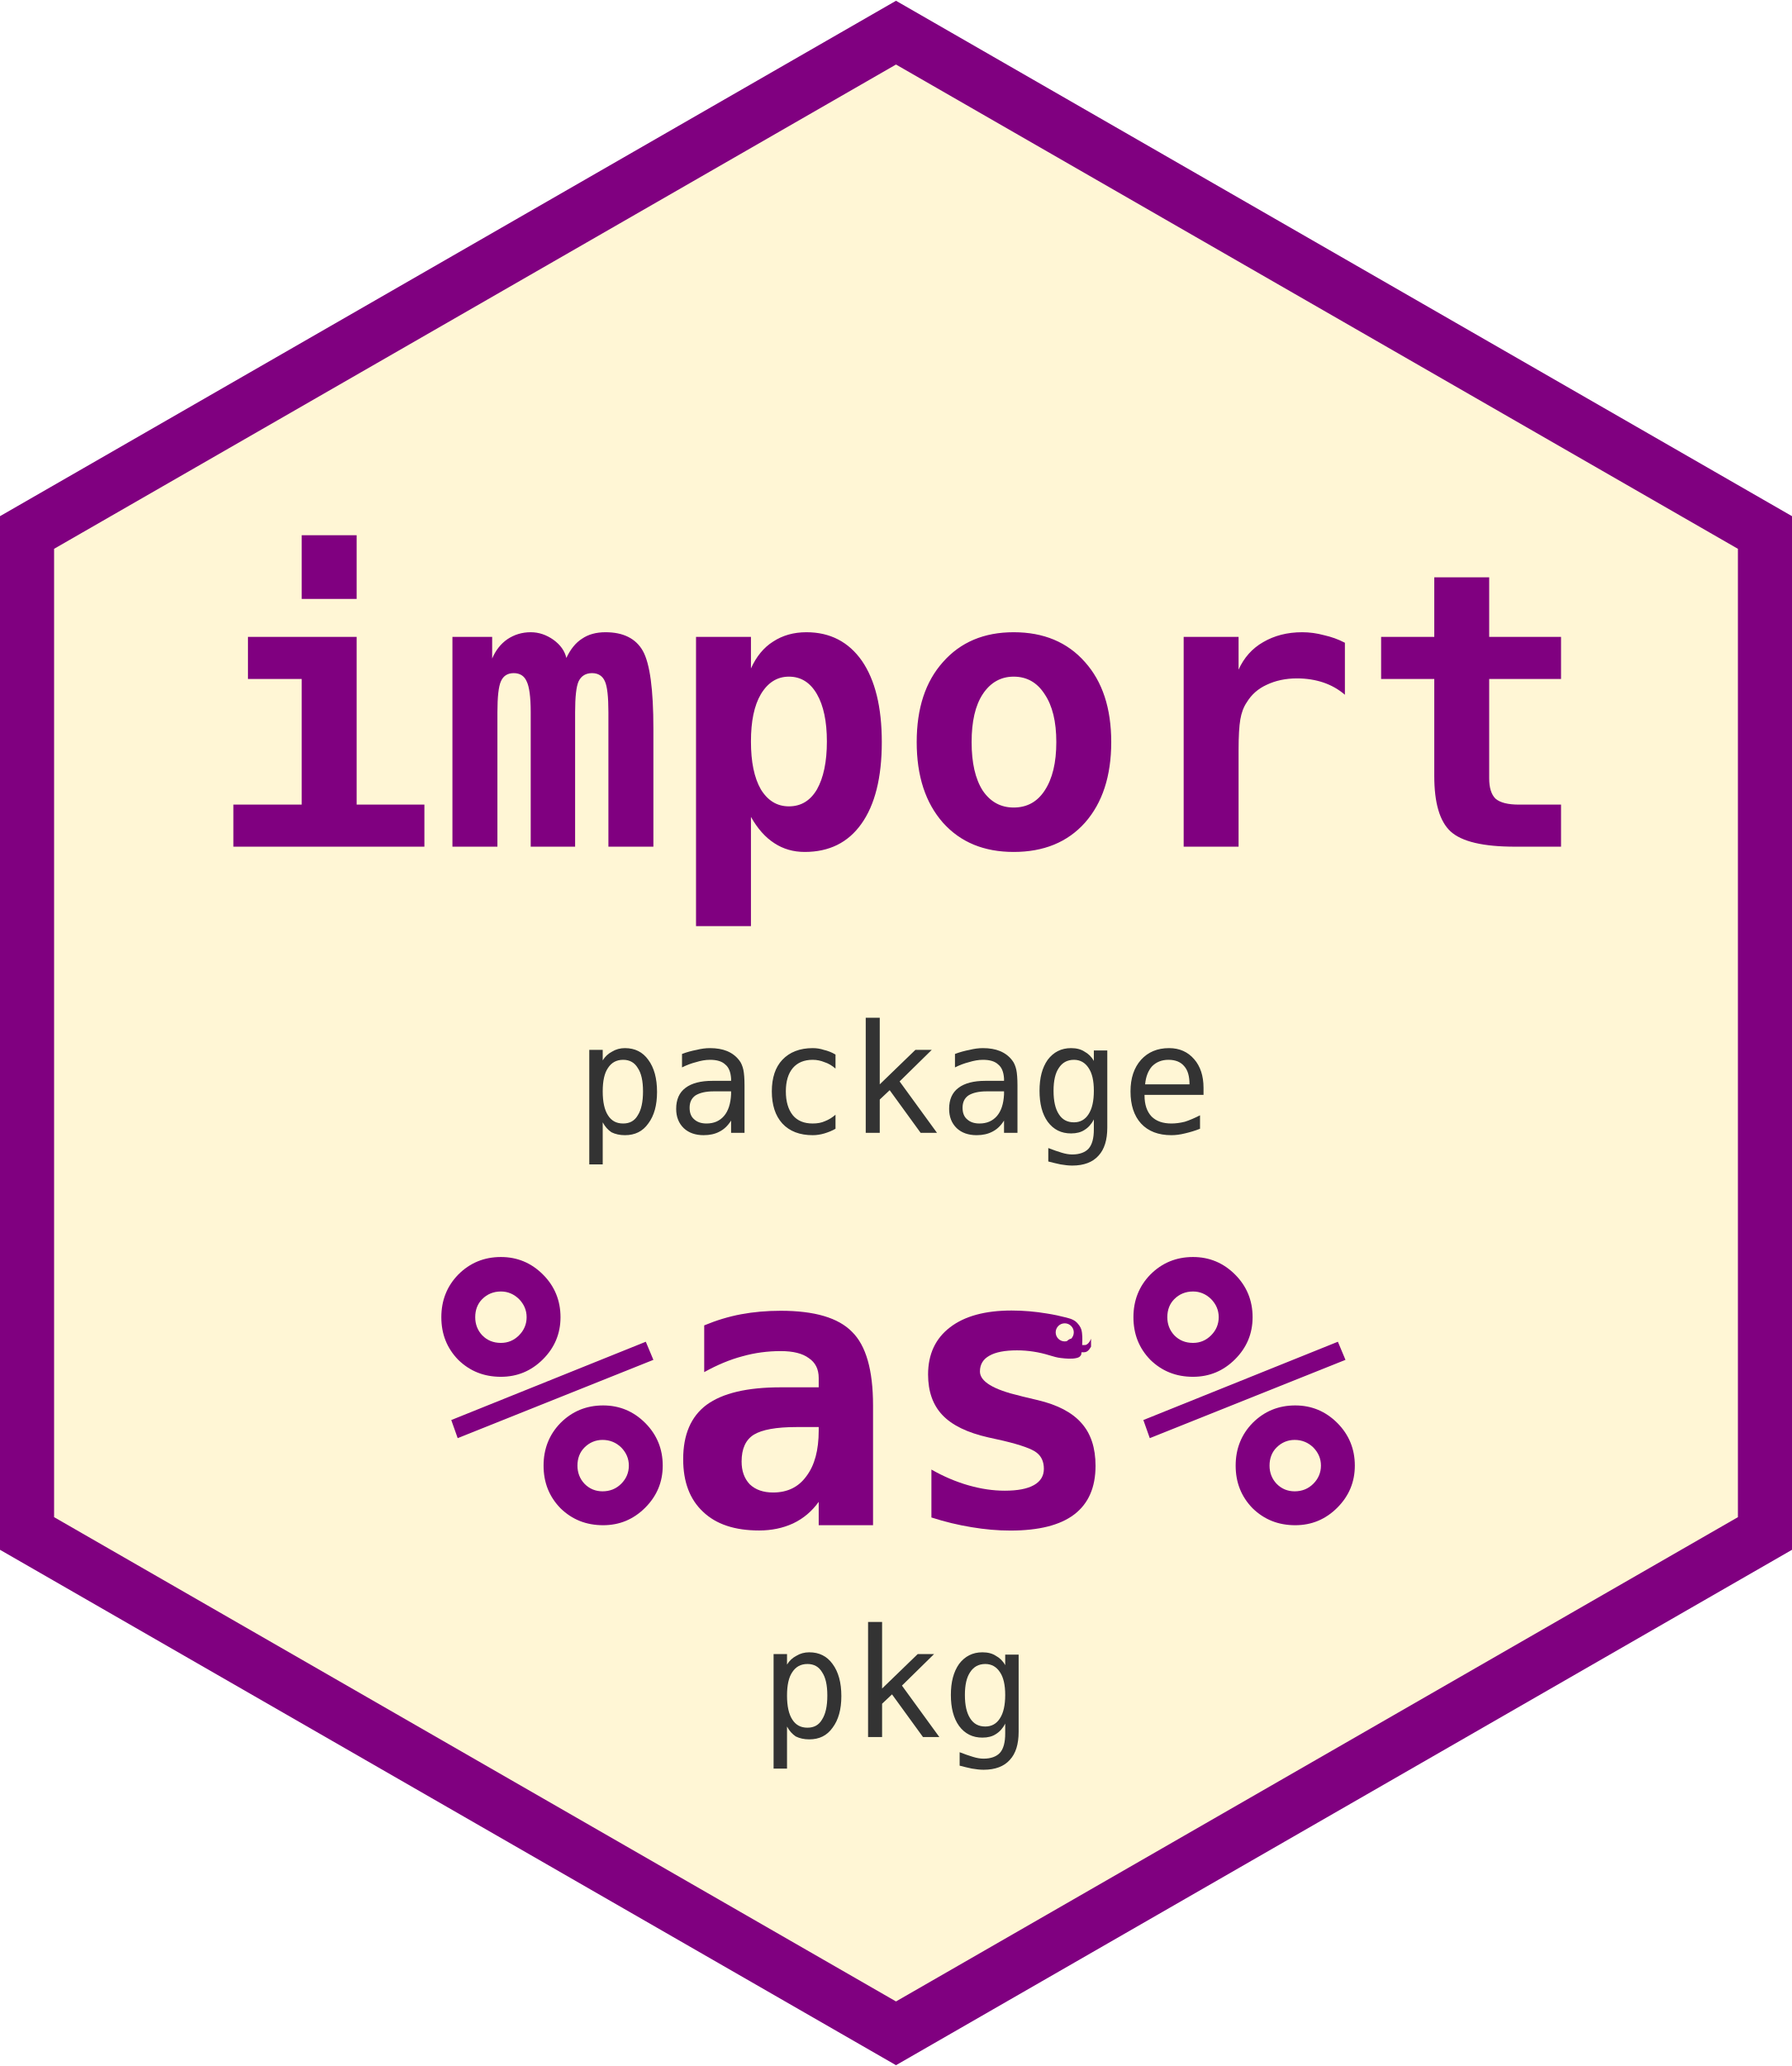
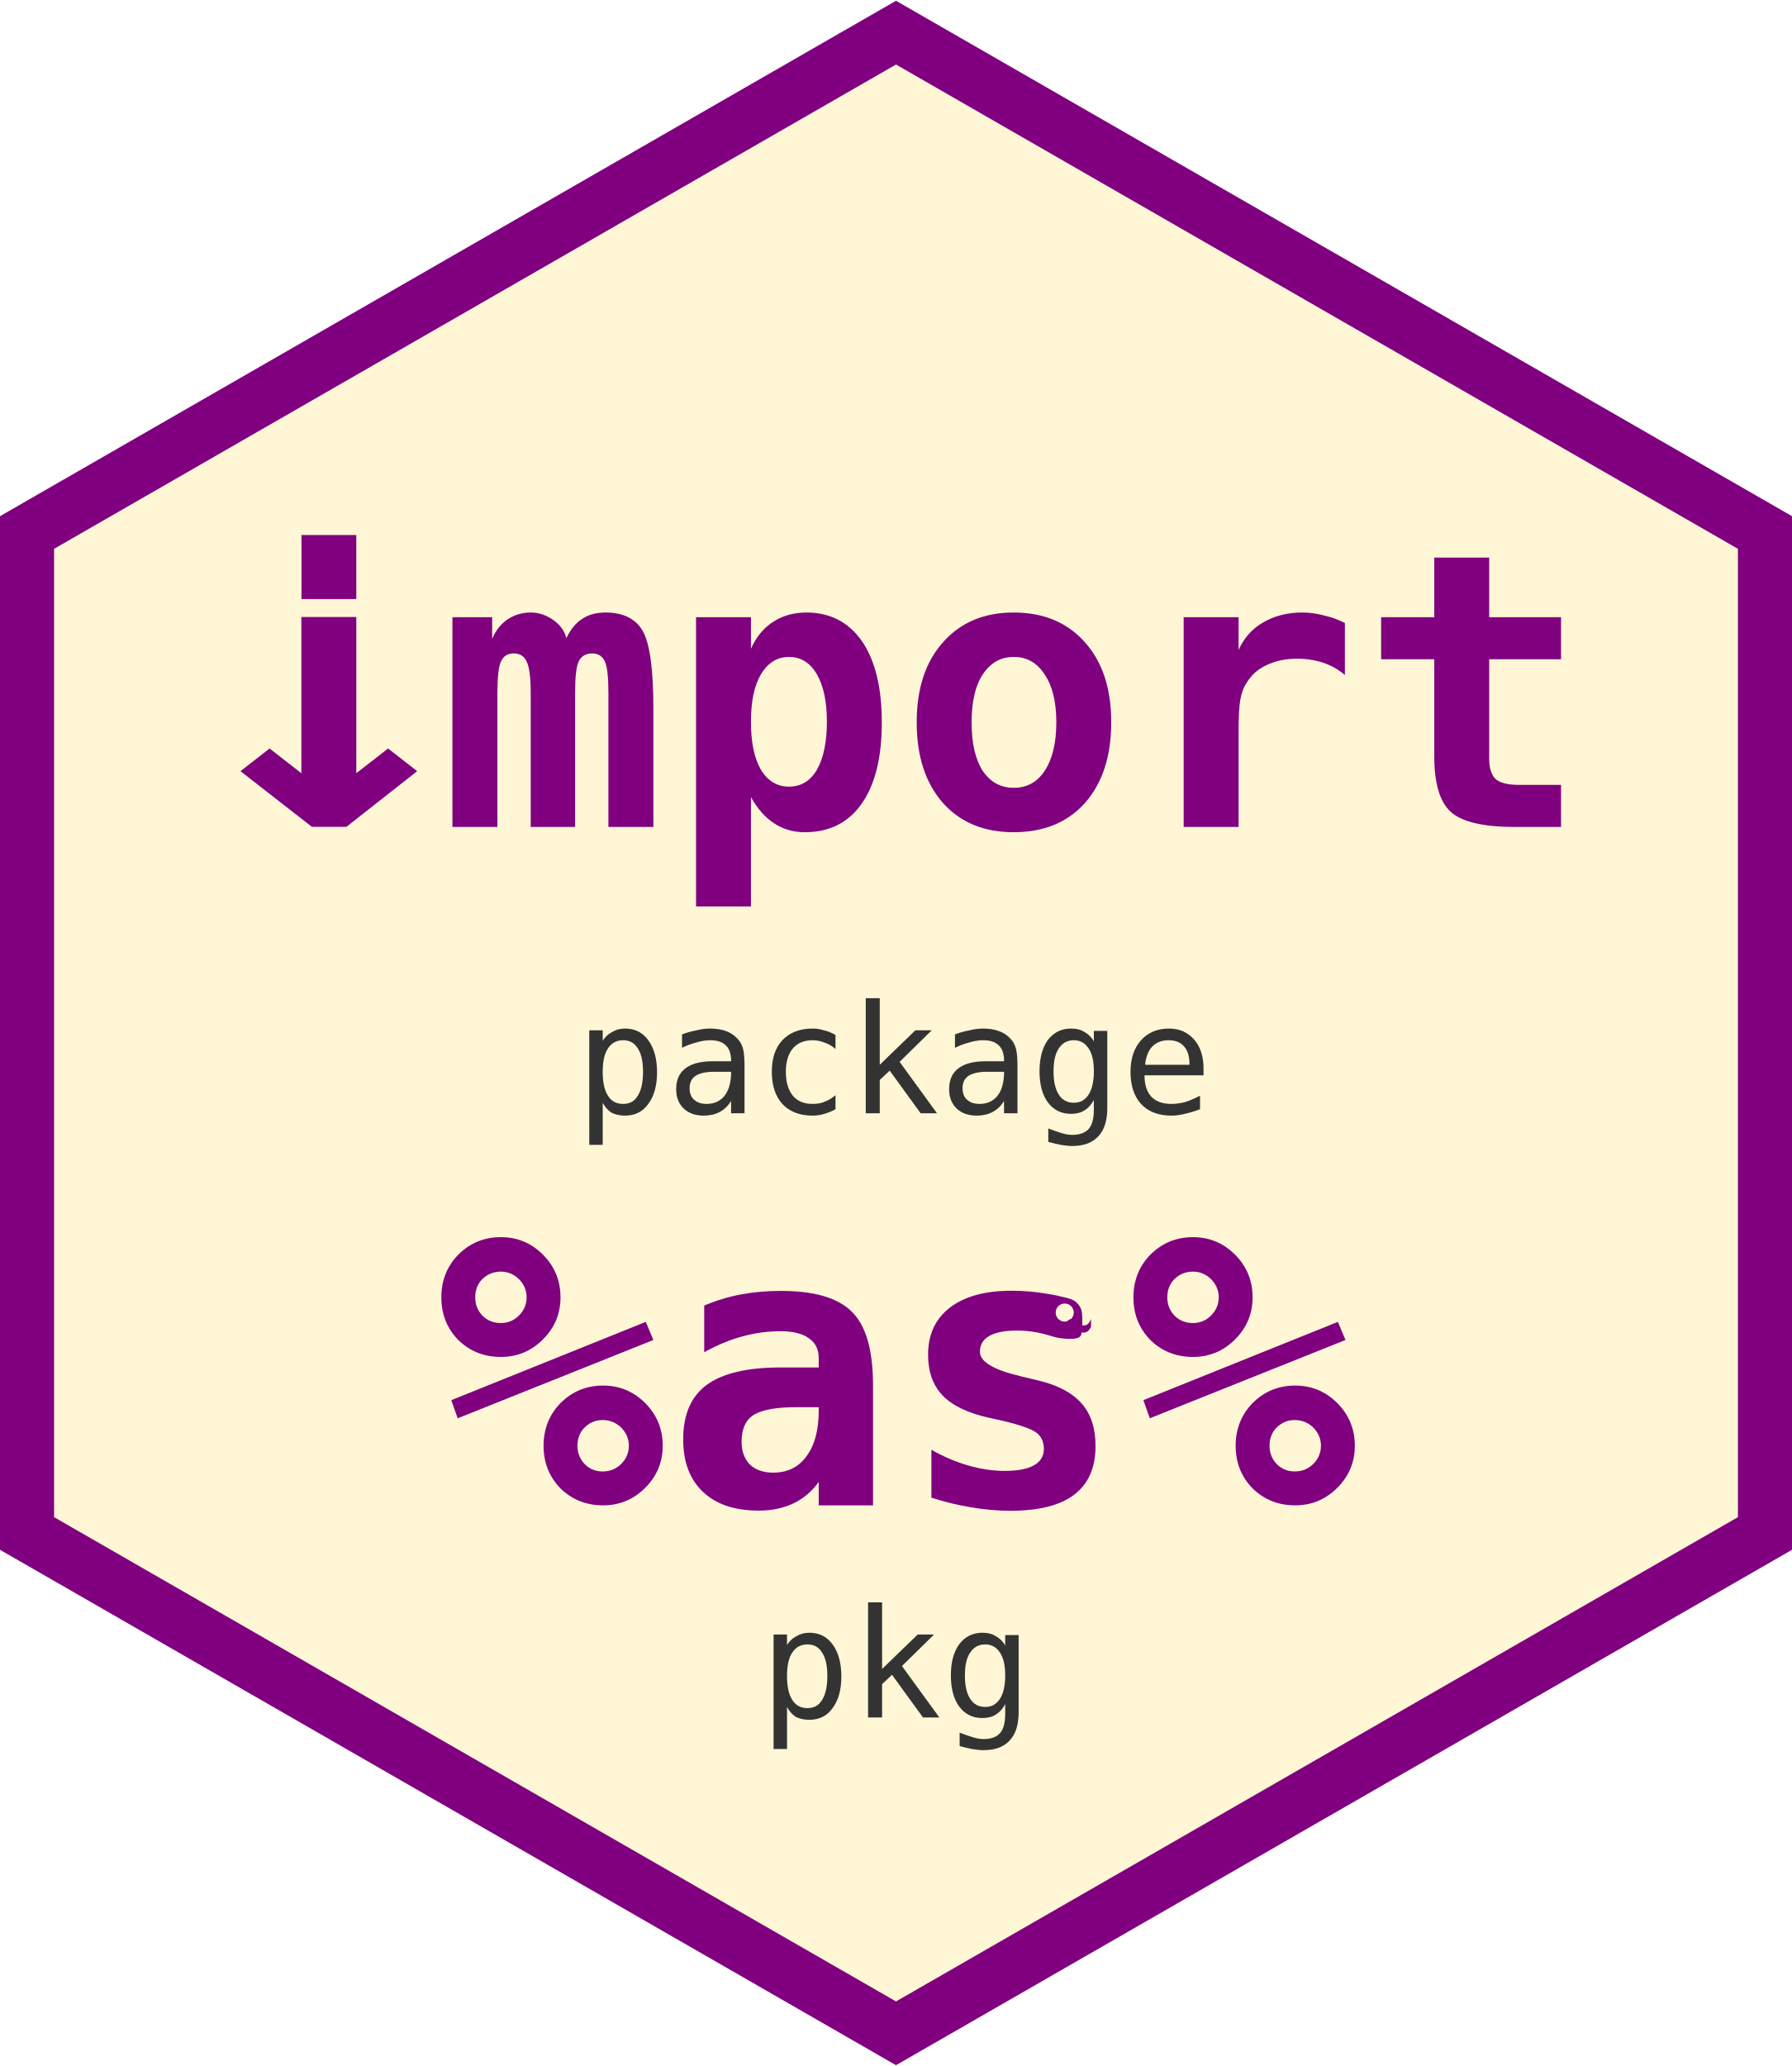
<svg xmlns="http://www.w3.org/2000/svg" width="47.931mm" height="55.246mm" viewBox="0 0 47.931 55.246" version="1.1" id="svg8">
  <defs id="defs2" />
  <g id="layer1" transform="translate(-18.0782,-151.1289)">
    <path style="fill:#fff6d5;stroke:#800080;stroke-width:1.478;stroke-miterlimit:4;stroke-dasharray:none" d="m 65.302,192.126 -23.258,13.375 -23.258,-13.375 v -26.749 l 23.258,-13.375 23.258,13.375 z" id="path4537-4-9-8" />
-     <text xml:space="preserve" style="font-style:normal;font-weight:normal;font-size:10.25px;line-height:1.25;font-family:sans-serif;letter-spacing:0px;word-spacing:0px;fill:#800080;fill-opacity:1;stroke:none;stroke-width:0.641" x="29.709" y="191.912" id="text849">
-       <tspan id="tspan847" x="29.709" y="191.912" style="font-style:normal;font-variant:normal;font-weight:bold;font-stretch:normal;font-family:'DejaVu Sans Mono';-inkscape-font-specification:'DejaVu Sans Mono';fill:#800080;stroke-width:0.641">%a %</tspan>
+     <text xml:space="preserve" style="font-style:normal;font-weight:normal;font-size:10.25px;line-height:1.25;font-family:sans-serif;letter-spacing:0px;word-spacing:0px;fill:#800080;fill-opacity:1;stroke:none;stroke-width:0.641" x="29.709" y="191.383" id="text849">
+       <tspan id="tspan847" x="29.709" y="191.383" style="font-style:normal;font-variant:normal;font-weight:bold;font-stretch:normal;font-family:'DejaVu Sans Mono';-inkscape-font-specification:'DejaVu Sans Mono';fill:#800080;stroke-width:0.641">%a %</tspan>
    </text>
-     <g aria-label="%as%" style="font-style:normal;font-weight:normal;font-size:10.25px;line-height:1.25;font-family:sans-serif;letter-spacing:0px;word-spacing:0px;fill:#800080;fill-opacity:1;stroke:none;stroke-width:0.641" id="text849-0">
+     <g aria-label="%as%" style="font-style:normal;font-weight:normal;font-size:10.25px;line-height:1.25;font-family:sans-serif;letter-spacing:0px;word-spacing:0px;fill:#800080;fill-opacity:1;stroke:none;stroke-width:0.641" id="text849-0" transform="translate(0,-0.5291667)">
      <path d="m 46.877,186.491 c 0.052,0.055 0.103,0.118 0.124,0.191 0.061,0.207 0,0.648 0,0.648 -3.55e-4,0.027 -0.017,0.049 -0.034,0.067 -0.021,0.022 -0.051,0.036 -0.08,0.043 -0.141,0.036 -0.291,0.019 -0.435,0.003 -0.101,-0.011 -0.188,-0.038 -0.296,-0.07 -0.29,-0.09 -0.582,-0.135 -0.876,-0.135 -0.327,0 -0.574,0.048 -0.741,0.145 -0.167,0.093 -0.25,0.234 -0.25,0.42 0,0.267 0.357,0.484 1.071,0.651 l 0.055,0.015 0.42,0.1 c 0.534,0.127 0.924,0.332 1.171,0.616 0.25,0.28 0.375,0.661 0.375,1.141 0,0.577 -0.19,1.011 -0.571,1.301 -0.377,0.287 -0.946,0.43 -1.707,0.43 -0.337,0 -0.682,-0.03 -1.036,-0.09 -0.354,-0.057 -0.712,-0.143 -1.076,-0.26 v -1.281 c 0.324,0.184 0.652,0.324 0.986,0.42 0.337,0.097 0.662,0.145 0.976,0.145 0.344,0 0.604,-0.05 0.781,-0.15 0.177,-0.1 0.265,-0.245 0.265,-0.435 0,-0.187 -0.063,-0.33 -0.19,-0.43 -0.123,-0.1 -0.42,-0.207 -0.891,-0.32 l -0.405,-0.09 c -0.561,-0.127 -0.969,-0.325 -1.226,-0.596 -0.257,-0.27 -0.385,-0.632 -0.385,-1.086 0,-0.541 0.195,-0.961 0.586,-1.261 0.39,-0.3 0.939,-0.45 1.647,-0.45 0.317,0 0.632,0.027 0.946,0.08 0.178,0.028 0.353,0.065 0.526,0.11 0.084,0.022 0.127,0.036 0.184,0.066 0.032,0.017 0.062,0.037 0.087,0.063 z" style="font-style:normal;font-variant:normal;font-weight:bold;font-stretch:normal;font-family:'DejaVu Sans Mono';-inkscape-font-specification:'DejaVu Sans Mono';fill:#800080;stroke-width:0.641" id="path934" />
    </g>
-     <text xml:space="preserve" style="font-style:normal;font-weight:normal;font-size:10.25px;line-height:1.25;font-family:sans-serif;letter-spacing:0px;word-spacing:0px;fill:#800080;fill-opacity:1;stroke:none;stroke-width:0.641" x="23.6" y="173.77" id="text849-3">
-       <tspan id="tspan847-2" x="23.6" y="173.77" style="font-style:normal;font-variant:normal;font-weight:bold;font-stretch:normal;font-family:'DejaVu Sans Mono';-inkscape-font-specification:'DejaVu Sans Mono';fill:#800080;stroke-width:0.641">import</tspan>
+     <text xml:space="preserve" style="font-style:normal;font-weight:normal;font-size:10.25px;line-height:1.25;font-family:sans-serif;letter-spacing:0px;word-spacing:0px;fill:#800080;fill-opacity:1;stroke:none;stroke-width:0.641" x="23.6" y="173.241" id="text849-3">
+       <tspan id="tspan847-2" x="23.6" y="173.241" style="font-style:normal;font-variant:normal;font-weight:bold;font-stretch:normal;font-family:'DejaVu Sans Mono';-inkscape-font-specification:'DejaVu Sans Mono';fill:#800080;stroke-width:0.641"> mport</tspan>
    </text>
-     <text xml:space="preserve" style="font-style:normal;font-weight:normal;font-size:4.042px;line-height:1.25;font-family:sans-serif;letter-spacing:0px;word-spacing:0px;fill:#333333;fill-opacity:1;stroke:none;stroke-width:0.253;" x="33.463" y="181.425" id="text849-1">
-       <tspan id="tspan847-0" x="33.463" y="181.425" style="font-style:normal;font-variant:normal;font-weight:normal;font-stretch:normal;font-family:'DejaVu Sans Mono';-inkscape-font-specification:'DejaVu Sans Mono';stroke-width:0.253;fill:#333333;">package</tspan>
+     <text xml:space="preserve" style="font-style:normal;font-weight:normal;font-size:4.042px;line-height:1.25;font-family:sans-serif;letter-spacing:0px;word-spacing:0px;fill:#333333;fill-opacity:1;stroke:none;stroke-width:0.253" x="33.463" y="180.896" id="text849-1">
+       <tspan id="tspan847-0" x="33.463" y="180.896" style="font-style:normal;font-variant:normal;font-weight:normal;font-stretch:normal;font-family:'DejaVu Sans Mono';-inkscape-font-specification:'DejaVu Sans Mono';fill:#333333;stroke-width:0.253">package</tspan>
    </text>
-     <text xml:space="preserve" style="font-style:normal;font-weight:normal;font-size:4.042px;line-height:1.25;font-family:sans-serif;letter-spacing:0px;word-spacing:0px;fill:#333333;fill-opacity:1;stroke:none;stroke-width:0.253;" x="38.396" y="197.581" id="text849-1-2">
-       <tspan id="tspan847-0-8" x="38.396" y="197.581" style="font-style:normal;font-variant:normal;font-weight:normal;font-stretch:normal;font-family:'DejaVu Sans Mono';-inkscape-font-specification:'DejaVu Sans Mono';stroke-width:0.253;fill:#333333;">pkg</tspan>
+     <text xml:space="preserve" style="font-style:normal;font-weight:normal;font-size:4.042px;line-height:1.25;font-family:sans-serif;letter-spacing:0px;word-spacing:0px;fill:#333333;fill-opacity:1;stroke:none;stroke-width:0.253" x="38.396" y="197.051" id="text849-1-2">
+       <tspan id="tspan847-0-8" x="38.396" y="197.051" style="font-style:normal;font-variant:normal;font-weight:normal;font-stretch:normal;font-family:'DejaVu Sans Mono';-inkscape-font-specification:'DejaVu Sans Mono';fill:#333333;stroke-width:0.253">pkg</tspan>
    </text>
-     <circle style="opacity:1;fill:#fff6d5;fill-opacity:1;stroke:#800080;stroke-width:0.1;stroke-linejoin:miter;stroke-miterlimit:4;stroke-dasharray:none;stroke-dashoffset:0;stroke-opacity:1;paint-order:normal" id="path907" cx="46.557" cy="186.757" r="0.292" />
-     <text xml:space="preserve" style="font-style:normal;font-weight:normal;font-size:2.002px;line-height:1.25;font-family:sans-serif;letter-spacing:0px;word-spacing:0px;fill:#800080;fill-opacity:1;stroke:none;stroke-width:0.125;" x="63.364" y="138" id="text911" transform="scale(0.7337442,1.362873)">
-       <tspan id="tspan909" x="63.364" y="138" style="stroke-width:0.125;fill:#800080;">~</tspan>
+     <circle style="opacity:1;fill:#fff6d5;fill-opacity:1;stroke:#800080;stroke-width:0.1;stroke-linejoin:miter;stroke-miterlimit:4;stroke-dasharray:none;stroke-dashoffset:0;stroke-opacity:1;paint-order:normal" id="path907" cx="46.557" cy="186.228" r="0.292" />
+     <text xml:space="preserve" style="font-style:normal;font-weight:normal;font-size:2.002px;line-height:1.25;font-family:sans-serif;letter-spacing:0px;word-spacing:0px;fill:#800080;fill-opacity:1;stroke:none;stroke-width:0.125" x="63.364" y="137.612" id="text911" transform="scale(0.7337442,1.362873)">
+       <tspan id="tspan909" x="63.364" y="137.612" style="fill:#800080;stroke-width:0.125">~</tspan>
+     </text>
+     <g aria-label="i" style="font-style:normal;font-weight:normal;font-size:10.25px;line-height:1.25;font-family:sans-serif;letter-spacing:0px;word-spacing:0px;fill:#800080;fill-opacity:1;stroke:none;stroke-width:0.641" id="text849-3-1">
+       <path d="m 26.142,165.436 h 1.466 v 1.712 H 26.142 Z" style="font-style:normal;font-variant:normal;font-weight:bold;font-stretch:normal;font-family:'DejaVu Sans Mono';-inkscape-font-specification:'DejaVu Sans Mono';fill:#800080;stroke-width:0.641" id="path975" />
+     </g>
+     <text xml:space="preserve" style="font-style:normal;font-weight:normal;font-size:11.823px;line-height:1.25;font-family:sans-serif;letter-spacing:0px;word-spacing:0px;fill:#800080;fill-opacity:1;stroke:none;stroke-width:0.739" x="20.163" y="196.282" id="text849-3-3" transform="scale(1.133003,0.8826102)">
+       <tspan id="tspan847-2-7" x="20.163" y="196.282" style="font-style:normal;font-variant:normal;font-weight:bold;font-stretch:normal;font-family:'DejaVu Sans Mono';-inkscape-font-specification:'DejaVu Sans Mono';fill:#800080;stroke-width:0.739">↓</tspan>
    </text>
  </g>
</svg>
